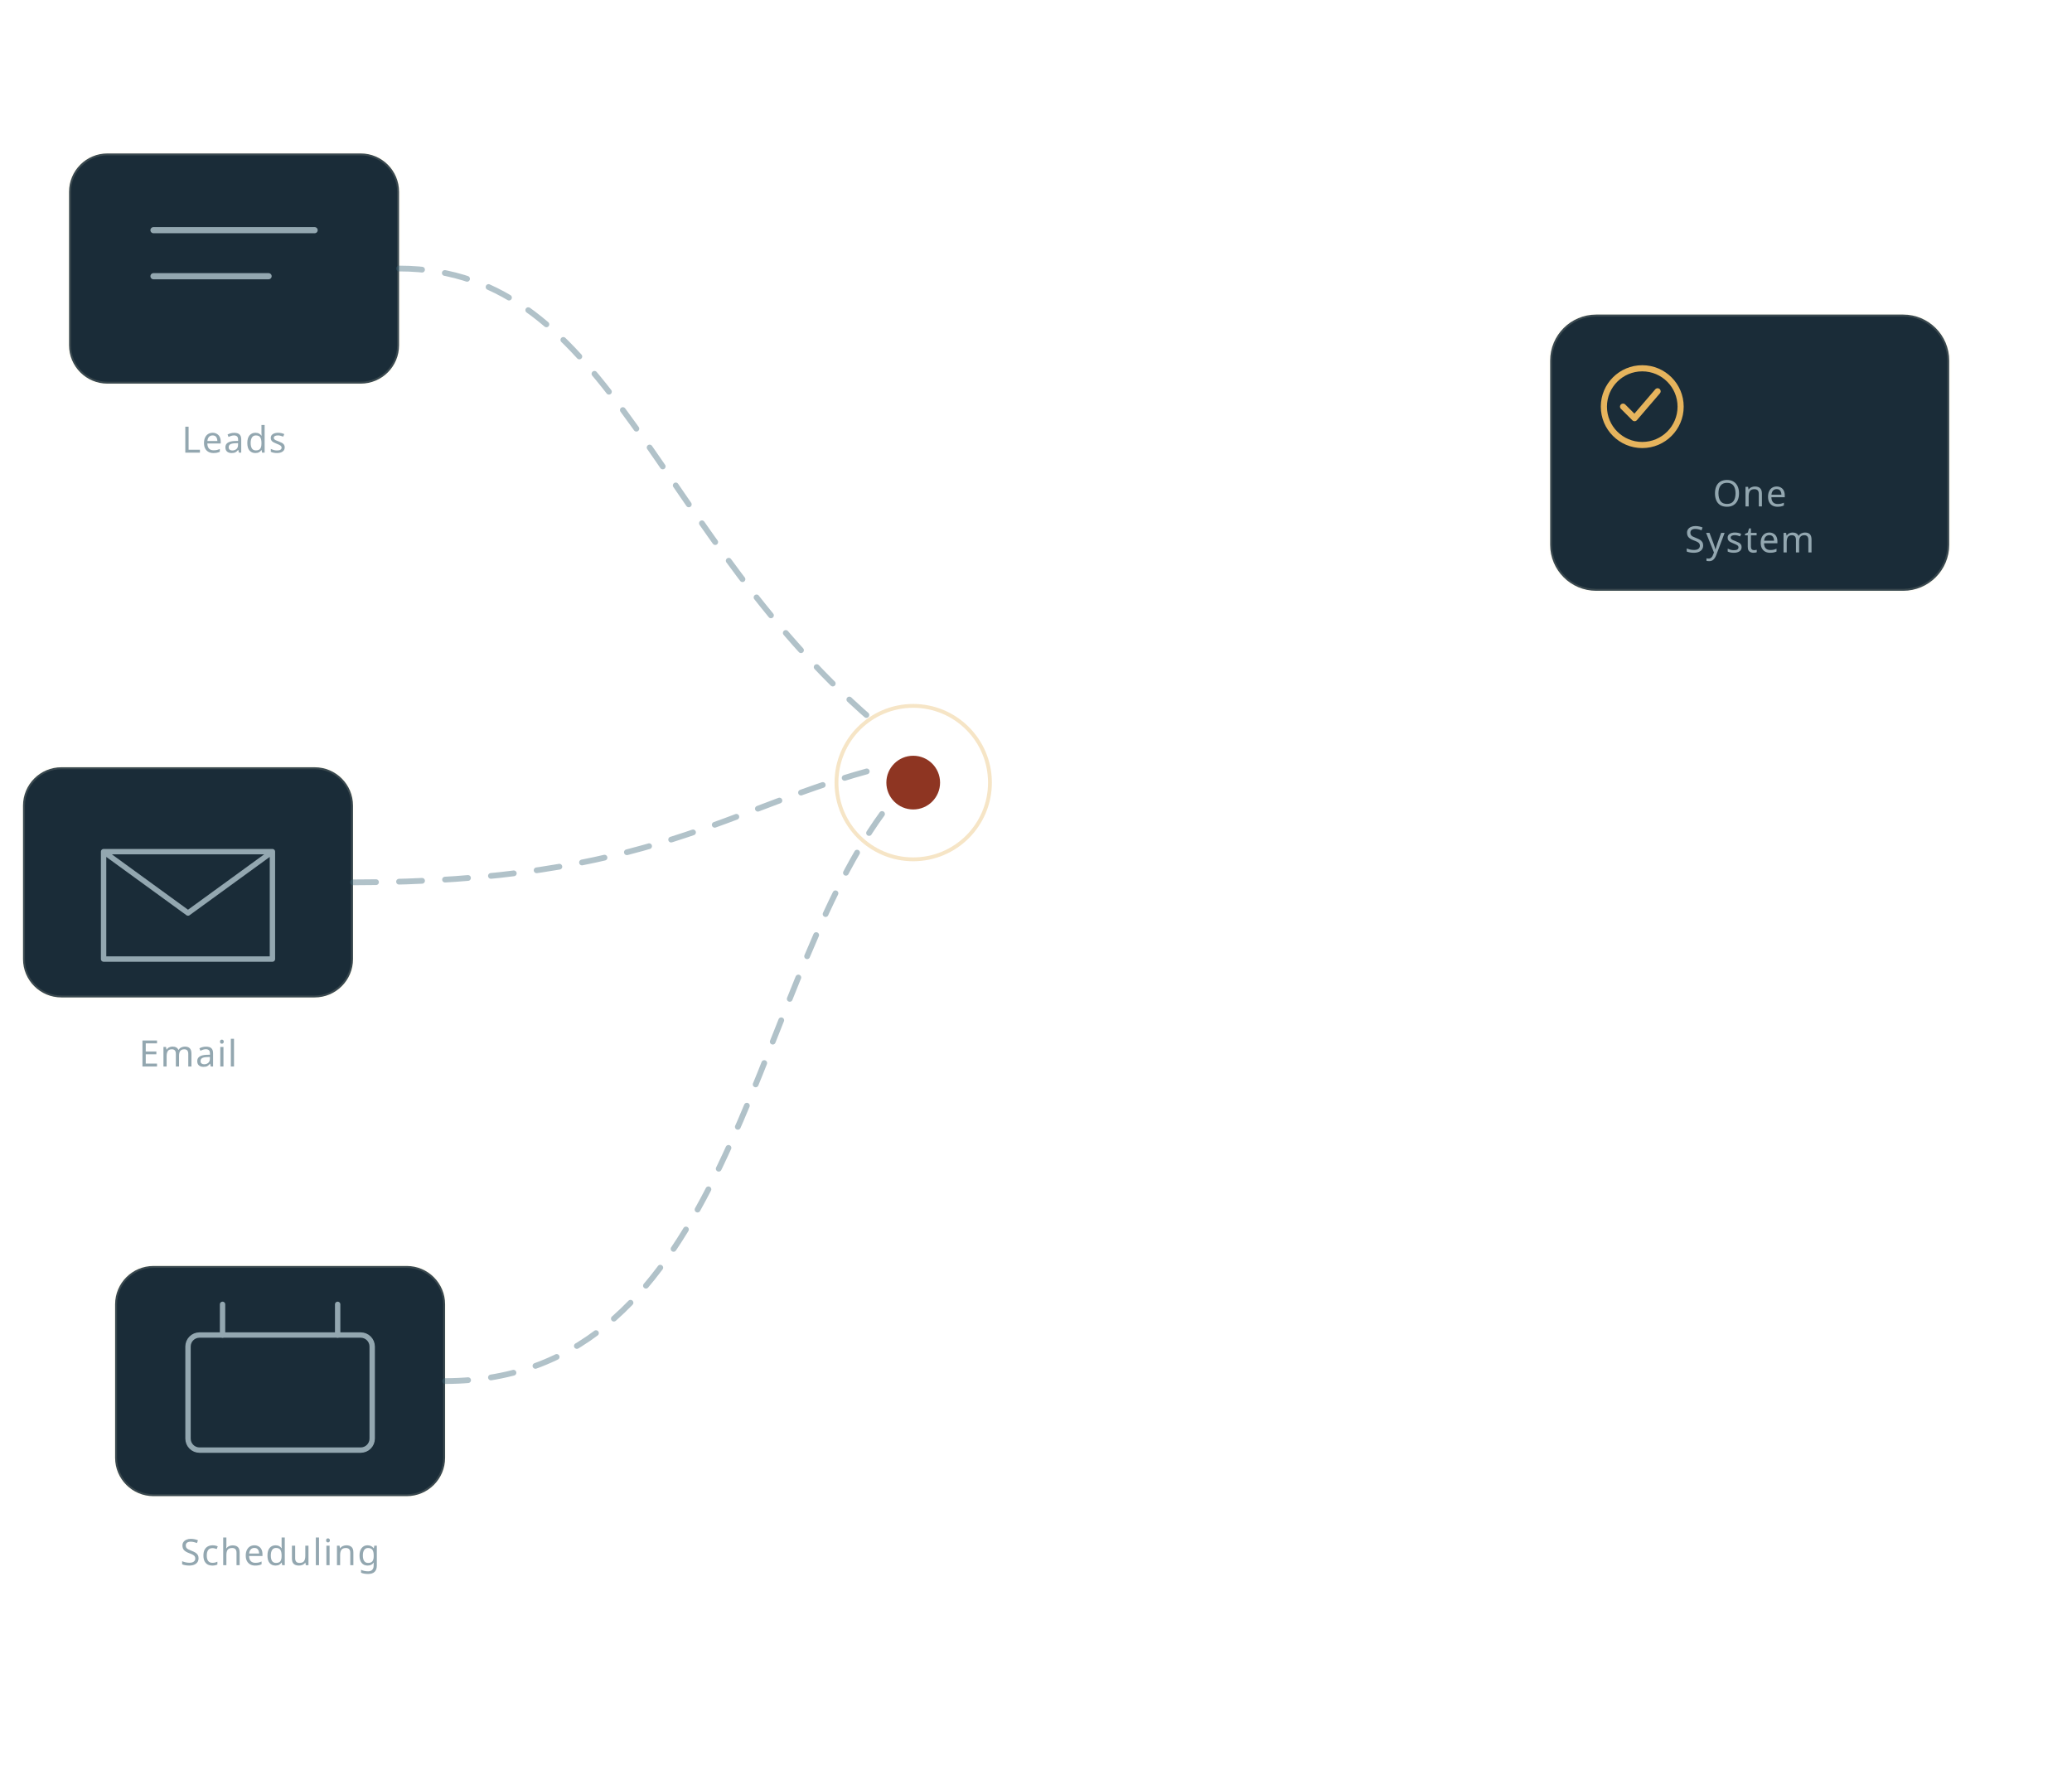
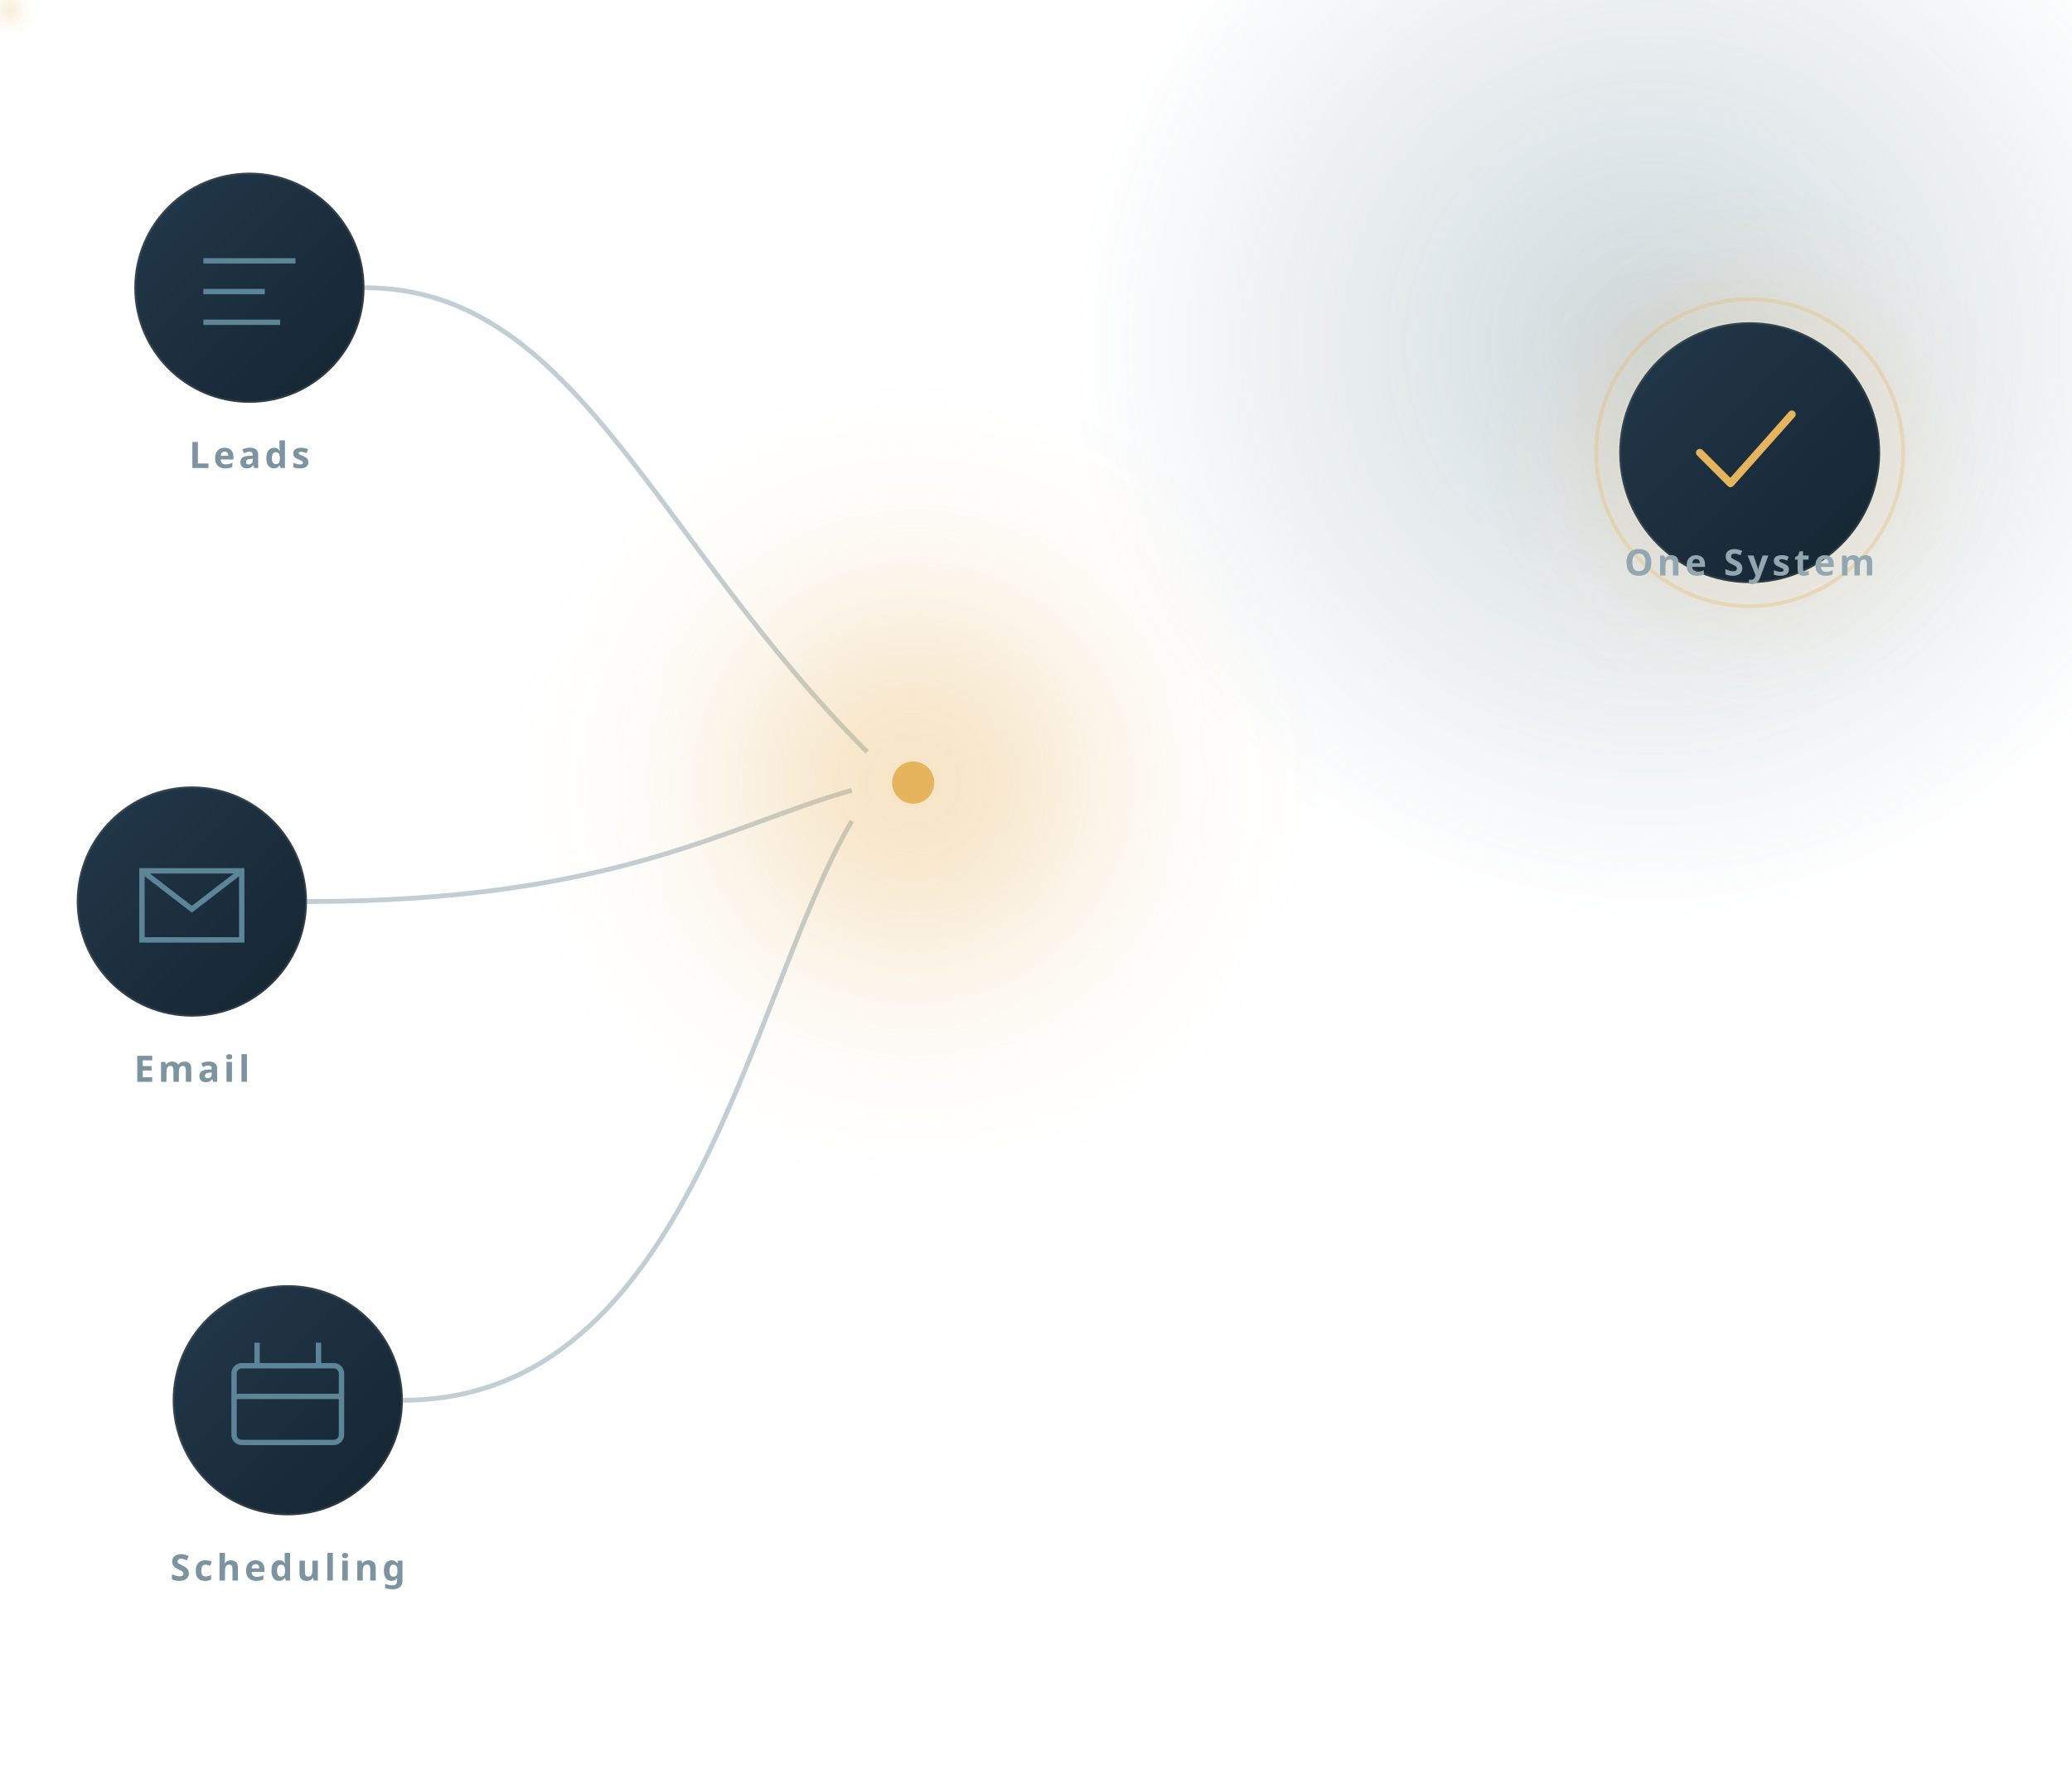
<svg xmlns="http://www.w3.org/2000/svg" viewBox="0 0 540 460">
+   <defs>
+     <linearGradient id="nodeFill" x1="0" y1="0" x2="1" y2="1">
+       <stop offset="0%" stop-color="#22384A" />
+       <stop offset="100%" stop-color="#152531" />
+     </linearGradient>
+     <linearGradient id="mainStroke" x1="0" y1="0" x2="1" y2="0">
+       <stop offset="0%" stop-color="#3D6679" />
+       <stop offset="100%" stop-color="#E6B45D" />
+     </linearGradient>
+     <radialGradient id="hubGlow" cx="50%" cy="50%" r="50%">
+       <stop offset="0%" stop-color="#E6B45D" stop-opacity="0.55" />
+       <stop offset="100%" stop-color="#E6B45D" stop-opacity="0" />
+     </radialGradient>
+     <radialGradient id="finalGlow" cx="50%" cy="50%" r="50%">
+       <stop offset="0%" stop-color="#E6B45D" stop-opacity="0.35" />
+       <stop offset="100%" stop-color="#E6B45D" stop-opacity="0" />
+     </radialGradient>
+     <radialGradient id="ambient" cx="50%" cy="50%" r="50%">
+       <stop offset="0%" stop-color="#3D6679" stop-opacity="0.25" />
+       <stop offset="100%" stop-color="#3D6679" stop-opacity="0" />
+     </radialGradient>
+     <filter id="blur-lg" x="-100%" y="-100%" width="300%" height="300%">
+       <feGaussianBlur stdDeviation="22" />
+     </filter>
+     <filter id="blur-md" x="-100%" y="-100%" width="300%" height="300%">
+       <feGaussianBlur stdDeviation="9" />
+     </filter>
+     <filter id="blur-sm" x="-100%" y="-100%" width="300%" height="300%">
+       <feGaussianBlur stdDeviation="3" />
+     </filter>
+   </defs>
  <style>
-     .flow-node-bg { fill: #1A2C38; stroke: rgba(255,244,219,0.14); }
-     .flow-node-icon { stroke: #93A7B0; }
-     .flow-label { font-family: 'Noto Sans', Arial, sans-serif; font-size: 9.5px; font-weight: 500; fill: #93A7B0; letter-spacing: 0.3px; }
+     .label {
+       font-family: 'Noto Sans', Arial, sans-serif;
+       font-size: 9.5px;
+       font-weight: 600;
+       letter-spacing: 1px;
+       text-transform: uppercase;
+       fill: #7C93A0;
+     }
+     .node-icon { stroke: #5C8598; stroke-width: 1.4; fill: none; }
+     .node-ring { fill: url(#nodeFill); stroke: rgba(255,244,219,0.09); stroke-width: 1; }

-     .flow-node { animation: flow-float 6s cubic-bezier(0.4,0,0.2,1) infinite; transform-box: fill-box; transform-origin: center; }
-     .flow-node:nth-of-type(2) { animation-delay: -1.4s; }
-     .flow-node:nth-of-type(3) { animation-delay: -3s; }
-     .flow-node:nth-of-type(4) { animation-delay: -4.4s; }
-     @keyframes flow-float { 0%, 100% { transform: translateY(0); } 50% { transform: translateY(-7px); } }
+     .node {
+       animation: drift 7s cubic-bezier(0.4,0,0.2,1) infinite;
+       transform-box: fill-box;
+       transform-origin: center;
+     }
+     .node.n2 { animation-delay: -2.1s; }
+     .node.n3 { animation-delay: -4.3s; }
+     @keyframes drift { 0%, 100% { transform: translateY(0); } 50% { transform: translateY(-8px); } }

-     .flow-path {
-       fill: none; stroke: #3D6679; stroke-width: 1.5; stroke-linecap: round;
-       stroke-dasharray: 6 6; opacity: 0.4; animation: flow-dash 9s linear infinite;
+     .flow-line {
+       fill: none; stroke: #3D6679; stroke-width: 1.25; opacity: 0.32;
    }
-     @keyframes flow-dash { to { stroke-dashoffset: -48; } }

-     .flow-path-main {
-       fill: none; stroke: #E6B45D; stroke-width: 2.25; stroke-linecap: round;
-       stroke-dasharray: 420; stroke-dashoffset: 420;
-       animation: flow-draw 2.4s cubic-bezier(0.16,1,0.3,1) 0.3s forwards;
+     .particle { fill: #E6B45D; filter: url(#blur-sm); }
+ 
+     .main-line {
+       fill: none; stroke: url(#mainStroke); stroke-width: 2; stroke-linecap: round;
+       stroke-dasharray: 300; stroke-dashoffset: 300;
+       animation: draw 1.8s cubic-bezier(0.16,1,0.3,1) 0.4s forwards;
    }
-     @keyframes flow-draw { to { stroke-dashoffset: 0; } }
+     @keyframes draw { to { stroke-dashoffset: 0; } }

-     .flow-hub-ring {
-       fill: none; stroke: #E6B45D; stroke-width: 1; opacity: 0.35;
+     .hub-core { fill: #E6B45D; }
+     .hub-ring {
+       fill: none; stroke: #E6B45D; stroke-width: 1; opacity: 0;
      transform-box: fill-box; transform-origin: center;
-       animation: flow-pulse 5.5s cubic-bezier(0.4,0,0.2,1) infinite;
+       animation: pulse 4.2s cubic-bezier(0.4,0,0.2,1) 1.6s infinite;
    }
-     @keyframes flow-pulse {
-       0% { transform: scale(1); opacity: 0.35; }
-       60% { transform: scale(1.12); opacity: 0; }
-       100% { transform: scale(1); opacity: 0; }
+     .hub-ring.r2 { animation-delay: 3.6s; }
+     @keyframes pulse {
+       0% { transform: scale(0.6); opacity: 0.5; }
+       70% { transform: scale(1.8); opacity: 0; }
+       100% { transform: scale(1.8); opacity: 0; }
    }
-     .flow-hub { fill: #8E3522; }
+ 
+     .final-ring {
+       fill: none; stroke: #E6B45D; stroke-width: 1; opacity: 0.3;
+       transform-box: fill-box; transform-origin: center;
+       animation: pulse-soft 5s cubic-bezier(0.4,0,0.2,1) infinite;
+     }
+     @keyframes pulse-soft {
+       0%, 100% { transform: scale(1); opacity: 0.3; }
+       50% { transform: scale(1.08); opacity: 0.55; }
+     }
+ 
+     @media (prefers-reduced-motion: reduce) {
+       .node, .hub-ring, .final-ring, .particle { animation: none !important; }
+       .main-line { animation: none !important; stroke-dashoffset: 0; }
+       .hub-ring { opacity: 0; }
+     }
  </style>
-   <g class="flow-node">
-     <rect class="flow-node-bg" x="18" y="40" width="86" height="60" rx="10" />
-     <path class="flow-node-icon" d="M40 60h42M40 72h30" stroke-width="1.6" stroke-linecap="round" />
-     <text class="flow-label" x="61" y="118" text-anchor="middle">Leads</text>
+   <circle cx="430" cy="90" r="150" fill="url(#ambient)" />
+   <path id="p1" class="flow-line" d="M95,75 C150,75 170,140 226,196" />
+   <path id="p2" class="flow-line" d="M80,235 C160,235 190,215 222,206" />
+   <path id="p3" class="flow-line" d="M105,365 C180,365 195,260 222,214" />
+   <circle class="particle" r="2.6">
+     <animateMotion dur="3.4s" repeatCount="indefinite" begin="0s">
+       <mpath href="#p1" />
+     </animateMotion>
+   </circle>
+   <circle class="particle" r="2.6">
+     <animateMotion dur="3.4s" repeatCount="indefinite" begin="-1.4s">
+       <mpath href="#p2" />
+     </animateMotion>
+   </circle>
+   <circle class="particle" r="2.6">
+     <animateMotion dur="3.4s" repeatCount="indefinite" begin="-2.6s">
+       <mpath href="#p3" />
+     </animateMotion>
+   </circle>
+   <g class="node n1">
+     <circle class="node-ring" cx="65" cy="75" r="30" />
+     <path class="node-icon" d="M53 68h24M53 76h16M53 84h20" />
+     <text class="label" x="65" y="122" text-anchor="middle">Leads</text>
  </g>
-   <g class="flow-node">
-     <rect class="flow-node-bg" x="6" y="200" width="86" height="60" rx="10" />
-     <path class="flow-node-icon" d="M27 222h44v28H27z M27 222l22 16 22-16" stroke-width="1.4" stroke-linejoin="round" fill="none" />
-     <text class="flow-label" x="49" y="278" text-anchor="middle">Email</text>
+   <g class="node n2">
+     <circle class="node-ring" cx="50" cy="235" r="30" />
+     <path class="node-icon" d="M37 227h26v18H37z M37 227l13 10 13-10" />
+     <text class="label" x="50" y="282" text-anchor="middle">Email</text>
  </g>
-   <g class="flow-node">
-     <rect class="flow-node-bg" x="30" y="330" width="86" height="60" rx="10" />
-     <rect class="flow-node-icon" x="49" y="348" width="48" height="30" rx="3" fill="none" stroke-width="1.4" />
-     <path class="flow-node-icon" d="M58 348v-8m30 8v-8" stroke-width="1.4" stroke-linecap="round" />
-     <text class="flow-label" x="73" y="408" text-anchor="middle">Scheduling</text>
+   <g class="node n3">
+     <circle class="node-ring" cx="75" cy="365" r="30" />
+     <rect class="node-icon" x="61" y="356" width="28" height="20" rx="2" />
+     <path class="node-icon" d="M67 356v-6m16 6v-6M61 364h28" />
+     <text class="label" x="75" y="412" text-anchor="middle">Scheduling</text>
  </g>
-   <path class="flow-path" d="M104 70 C160 70 170 140 230 190" />
-   <path class="flow-path" d="M92 230 C170 230 190 210 230 200" />
-   <path class="flow-path" d="M116 360 C190 360 195 260 230 212" />
-   <circle class="flow-hub-ring" cx="238" cy="204" r="20" />
-   <circle class="flow-hub" cx="238" cy="204" r="7" />
-   <path class="flow-path-main" d="M245 204 C 330 204 320 130 420 118" />
-   <g class="flow-node">
-     <rect class="flow-node-bg" x="404" y="82" width="104" height="72" rx="12" />
-     <circle cx="428" cy="106" r="10" fill="none" stroke="#E6B45D" stroke-width="1.6" />
-     <path d="M423 106l3 3 6-7" stroke="#E6B45D" stroke-width="1.6" stroke-linecap="round" stroke-linejoin="round" fill="none" />
-     <text class="flow-label" x="456" y="132" text-anchor="middle">One</text>
-     <text class="flow-label" x="456" y="144" text-anchor="middle">System</text>
-   </g>
+   <circle cx="238" cy="204" r="70" fill="url(#hubGlow)" filter="url(#blur-lg)" />
+   <circle class="hub-ring" cx="238" cy="204" r="12" />
+   <circle class="hub-ring r2" cx="238" cy="204" r="12" />
+   <circle class="hub-core" cx="238" cy="204" r="5.5" />
+   <path class="main-line" d="M248,202 C 320,202 315,132 412,120" />
+   <circle class="particle" r="3.2">
+     <animateMotion dur="2.8s" repeatCount="indefinite" begin="2.4s" path="M248,202 C 320,202 315,132 412,120" />
+   </circle>
+   <circle cx="456" cy="118" r="58" fill="url(#finalGlow)" filter="url(#blur-md)" />
+   <circle class="final-ring" cx="456" cy="118" r="40" />
+   <circle class="node-ring" cx="456" cy="118" r="34" stroke="rgba(230,180,93,0.35)" />
+   <path d="M443 118l8 8 16-18" stroke="#E6B45D" stroke-width="2" stroke-linecap="round" stroke-linejoin="round" fill="none" />
+   <text class="label" x="456" y="150" text-anchor="middle" style="fill:#93A7B0;">One System</text>
</svg>
